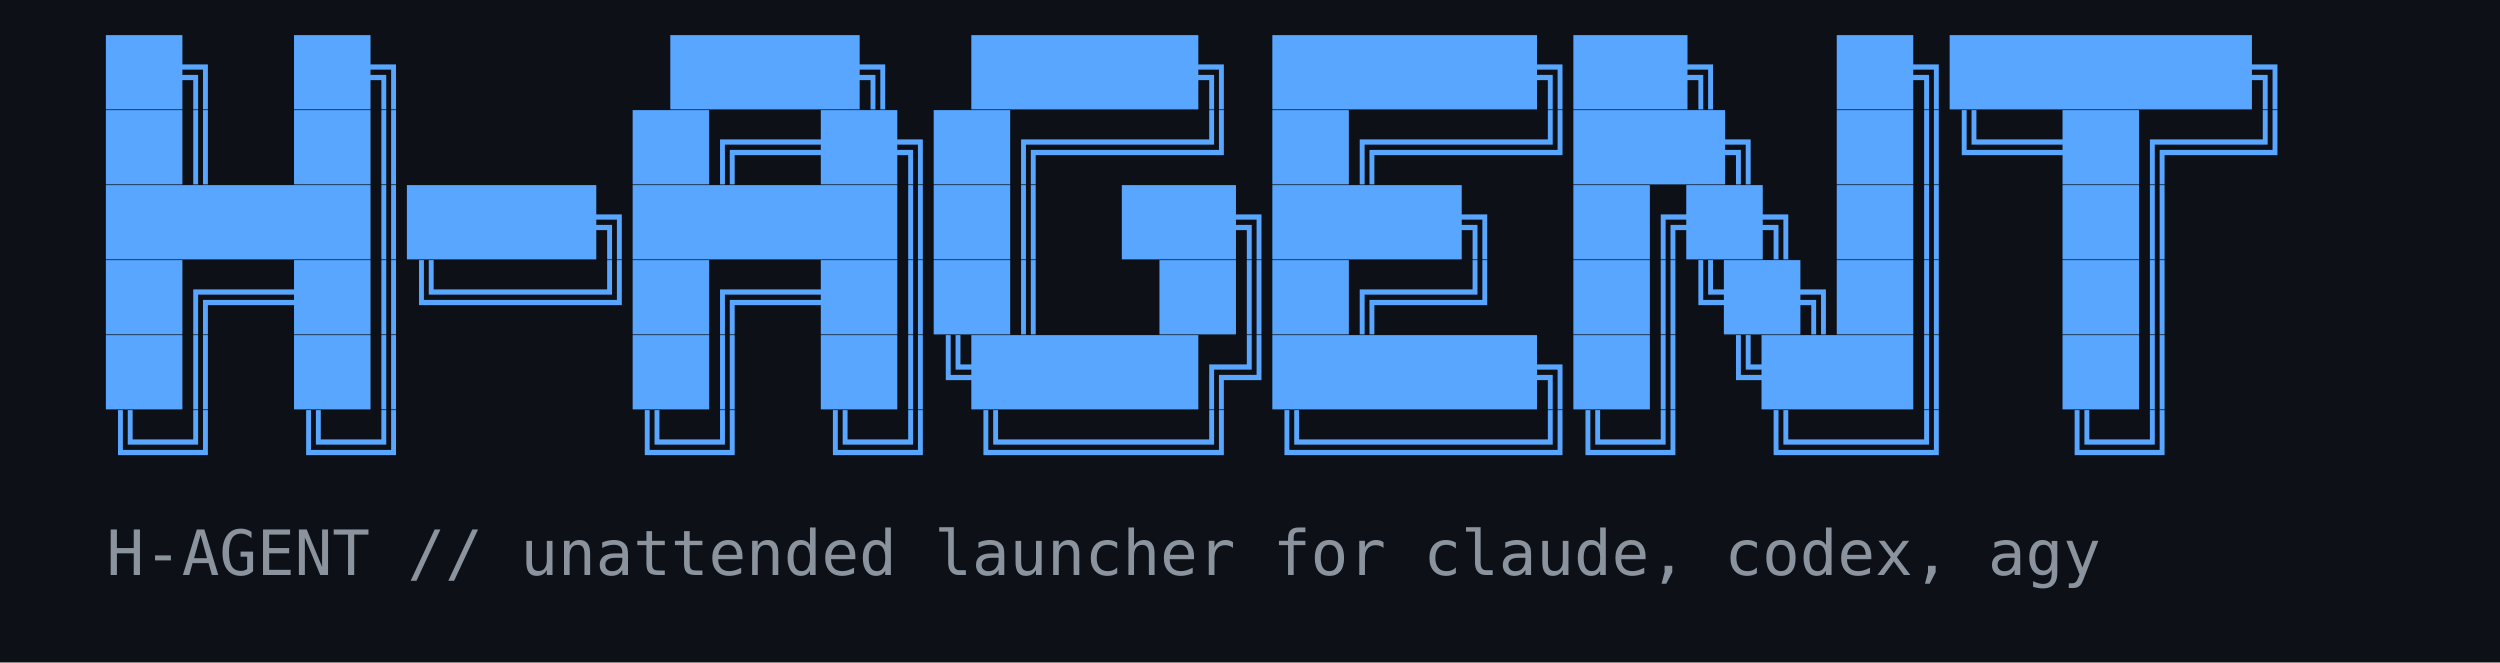
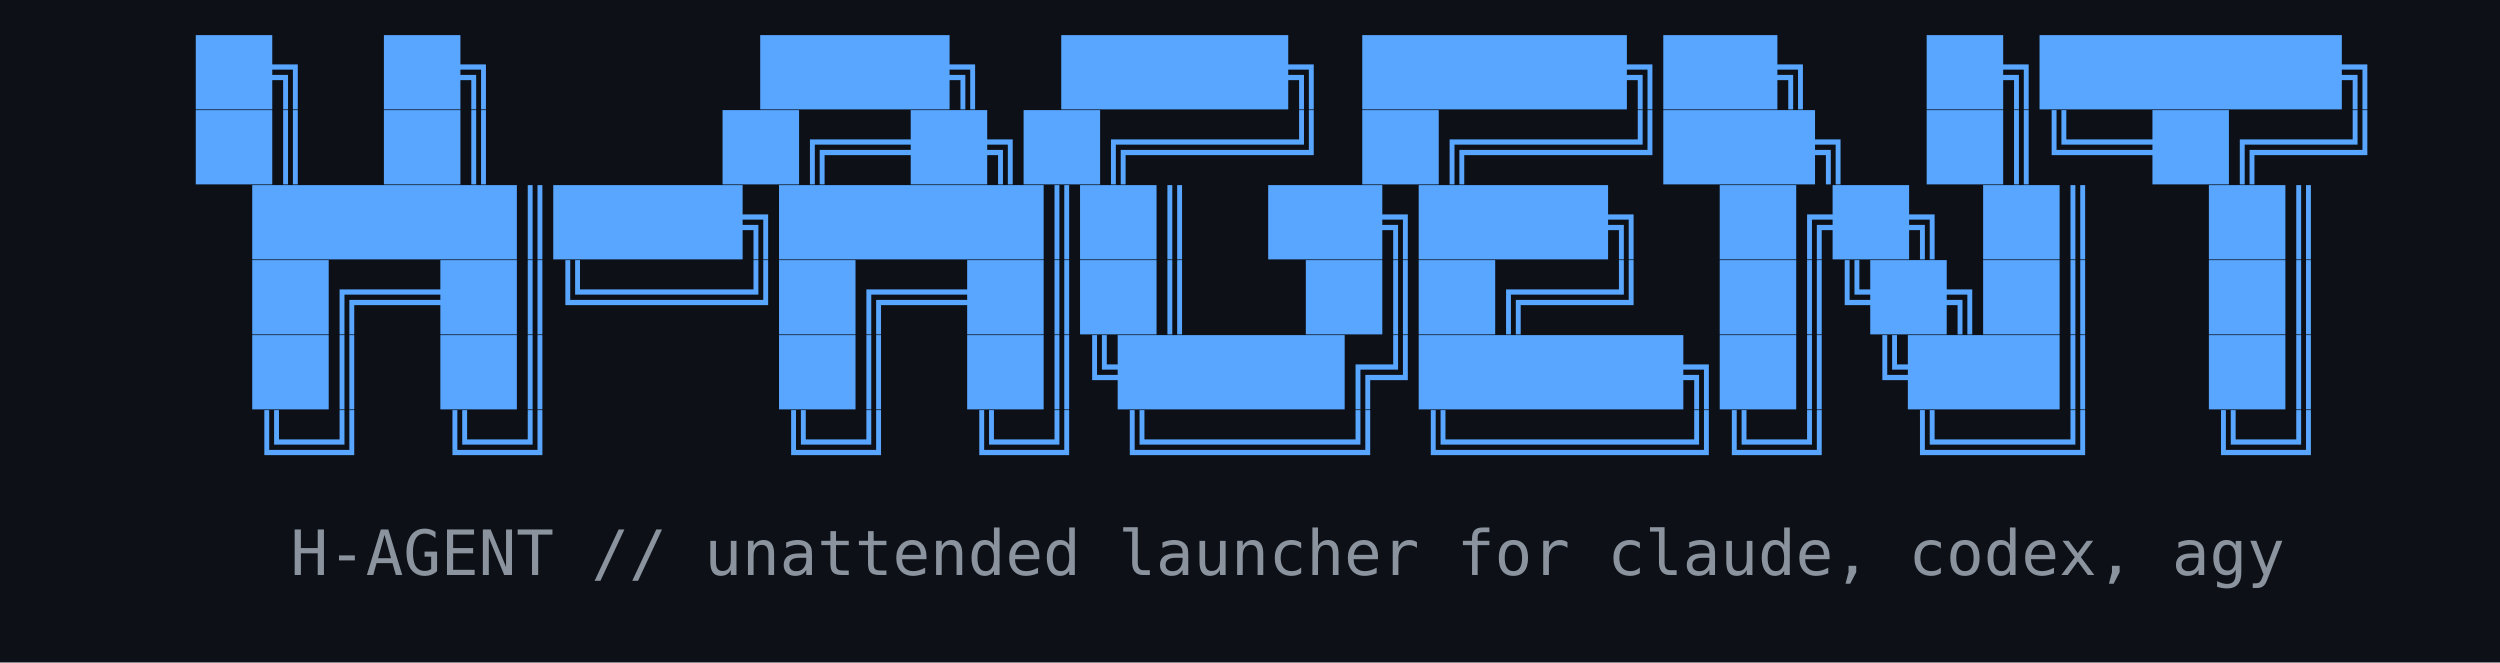
<svg xmlns="http://www.w3.org/2000/svg" width="800" height="212" viewBox="0 0 800 212">
  <rect width="100%" height="100%" fill="#0d1117" />
-   <text x="10" y="30" font-family="Menlo, Consolas, monospace" font-size="20" fill="#58a6ff" xml:space="preserve">  ██╗  ██╗       █████╗  ██████╗ ███████╗███╗   ██╗████████╗</text>
-   <text x="10" y="54" font-family="Menlo, Consolas, monospace" font-size="20" fill="#58a6ff" xml:space="preserve">  ██║  ██║      ██╔══██╗██╔════╝ ██╔════╝████╗  ██║╚══██╔══╝</text>
-   <text x="10" y="78" font-family="Menlo, Consolas, monospace" font-size="20" fill="#58a6ff" xml:space="preserve">  ███████║█████╗███████║██║  ███╗█████╗  ██╔██╗ ██║   ██║</text>
-   <text x="10" y="102" font-family="Menlo, Consolas, monospace" font-size="20" fill="#58a6ff" xml:space="preserve">  ██╔══██║╚════╝██╔══██║██║   ██║██╔══╝  ██║╚██╗██║   ██║</text>
-   <text x="10" y="126" font-family="Menlo, Consolas, monospace" font-size="20" fill="#58a6ff" xml:space="preserve">  ██║  ██║      ██║  ██║╚██████╔╝███████╗██║ ╚████║   ██║</text>
-   <text x="10" y="150" font-family="Menlo, Consolas, monospace" font-size="20" fill="#58a6ff" xml:space="preserve">  ╚═╝  ╚═╝      ╚═╝  ╚═╝ ╚═════╝ ╚══════╝╚═╝  ╚═══╝   ╚═╝</text>
-   <text x="10" y="184" font-family="Menlo, Consolas, monospace" font-size="20" fill="#8b949e" xml:space="preserve">  H-AGENT // unattended launcher for claude, codex, agy</text>
+   <text x="400" y="30" text-anchor="middle" font-family="Menlo, Consolas, monospace" font-size="20" fill="#58a6ff" xml:space="preserve">  ██╗  ██╗       █████╗  ██████╗ ███████╗███╗   ██╗████████╗</text>
+   <text x="400" y="54" text-anchor="middle" font-family="Menlo, Consolas, monospace" font-size="20" fill="#58a6ff" xml:space="preserve">  ██║  ██║      ██╔══██╗██╔════╝ ██╔════╝████╗  ██║╚══██╔══╝</text>
+   <text x="400" y="78" text-anchor="middle" font-family="Menlo, Consolas, monospace" font-size="20" fill="#58a6ff" xml:space="preserve">  ███████║█████╗███████║██║  ███╗█████╗  ██╔██╗ ██║   ██║</text>
+   <text x="400" y="102" text-anchor="middle" font-family="Menlo, Consolas, monospace" font-size="20" fill="#58a6ff" xml:space="preserve">  ██╔══██║╚════╝██╔══██║██║   ██║██╔══╝  ██║╚██╗██║   ██║</text>
+   <text x="400" y="126" text-anchor="middle" font-family="Menlo, Consolas, monospace" font-size="20" fill="#58a6ff" xml:space="preserve">  ██║  ██║      ██║  ██║╚██████╔╝███████╗██║ ╚████║   ██║</text>
+   <text x="400" y="150" text-anchor="middle" font-family="Menlo, Consolas, monospace" font-size="20" fill="#58a6ff" xml:space="preserve">  ╚═╝  ╚═╝      ╚═╝  ╚═╝ ╚═════╝ ╚══════╝╚═╝  ╚═══╝   ╚═╝</text>
+   <text x="400" y="184" text-anchor="middle" font-family="Menlo, Consolas, monospace" font-size="20" fill="#8b949e" xml:space="preserve">  H-AGENT // unattended launcher for claude, codex, agy</text>
</svg>
